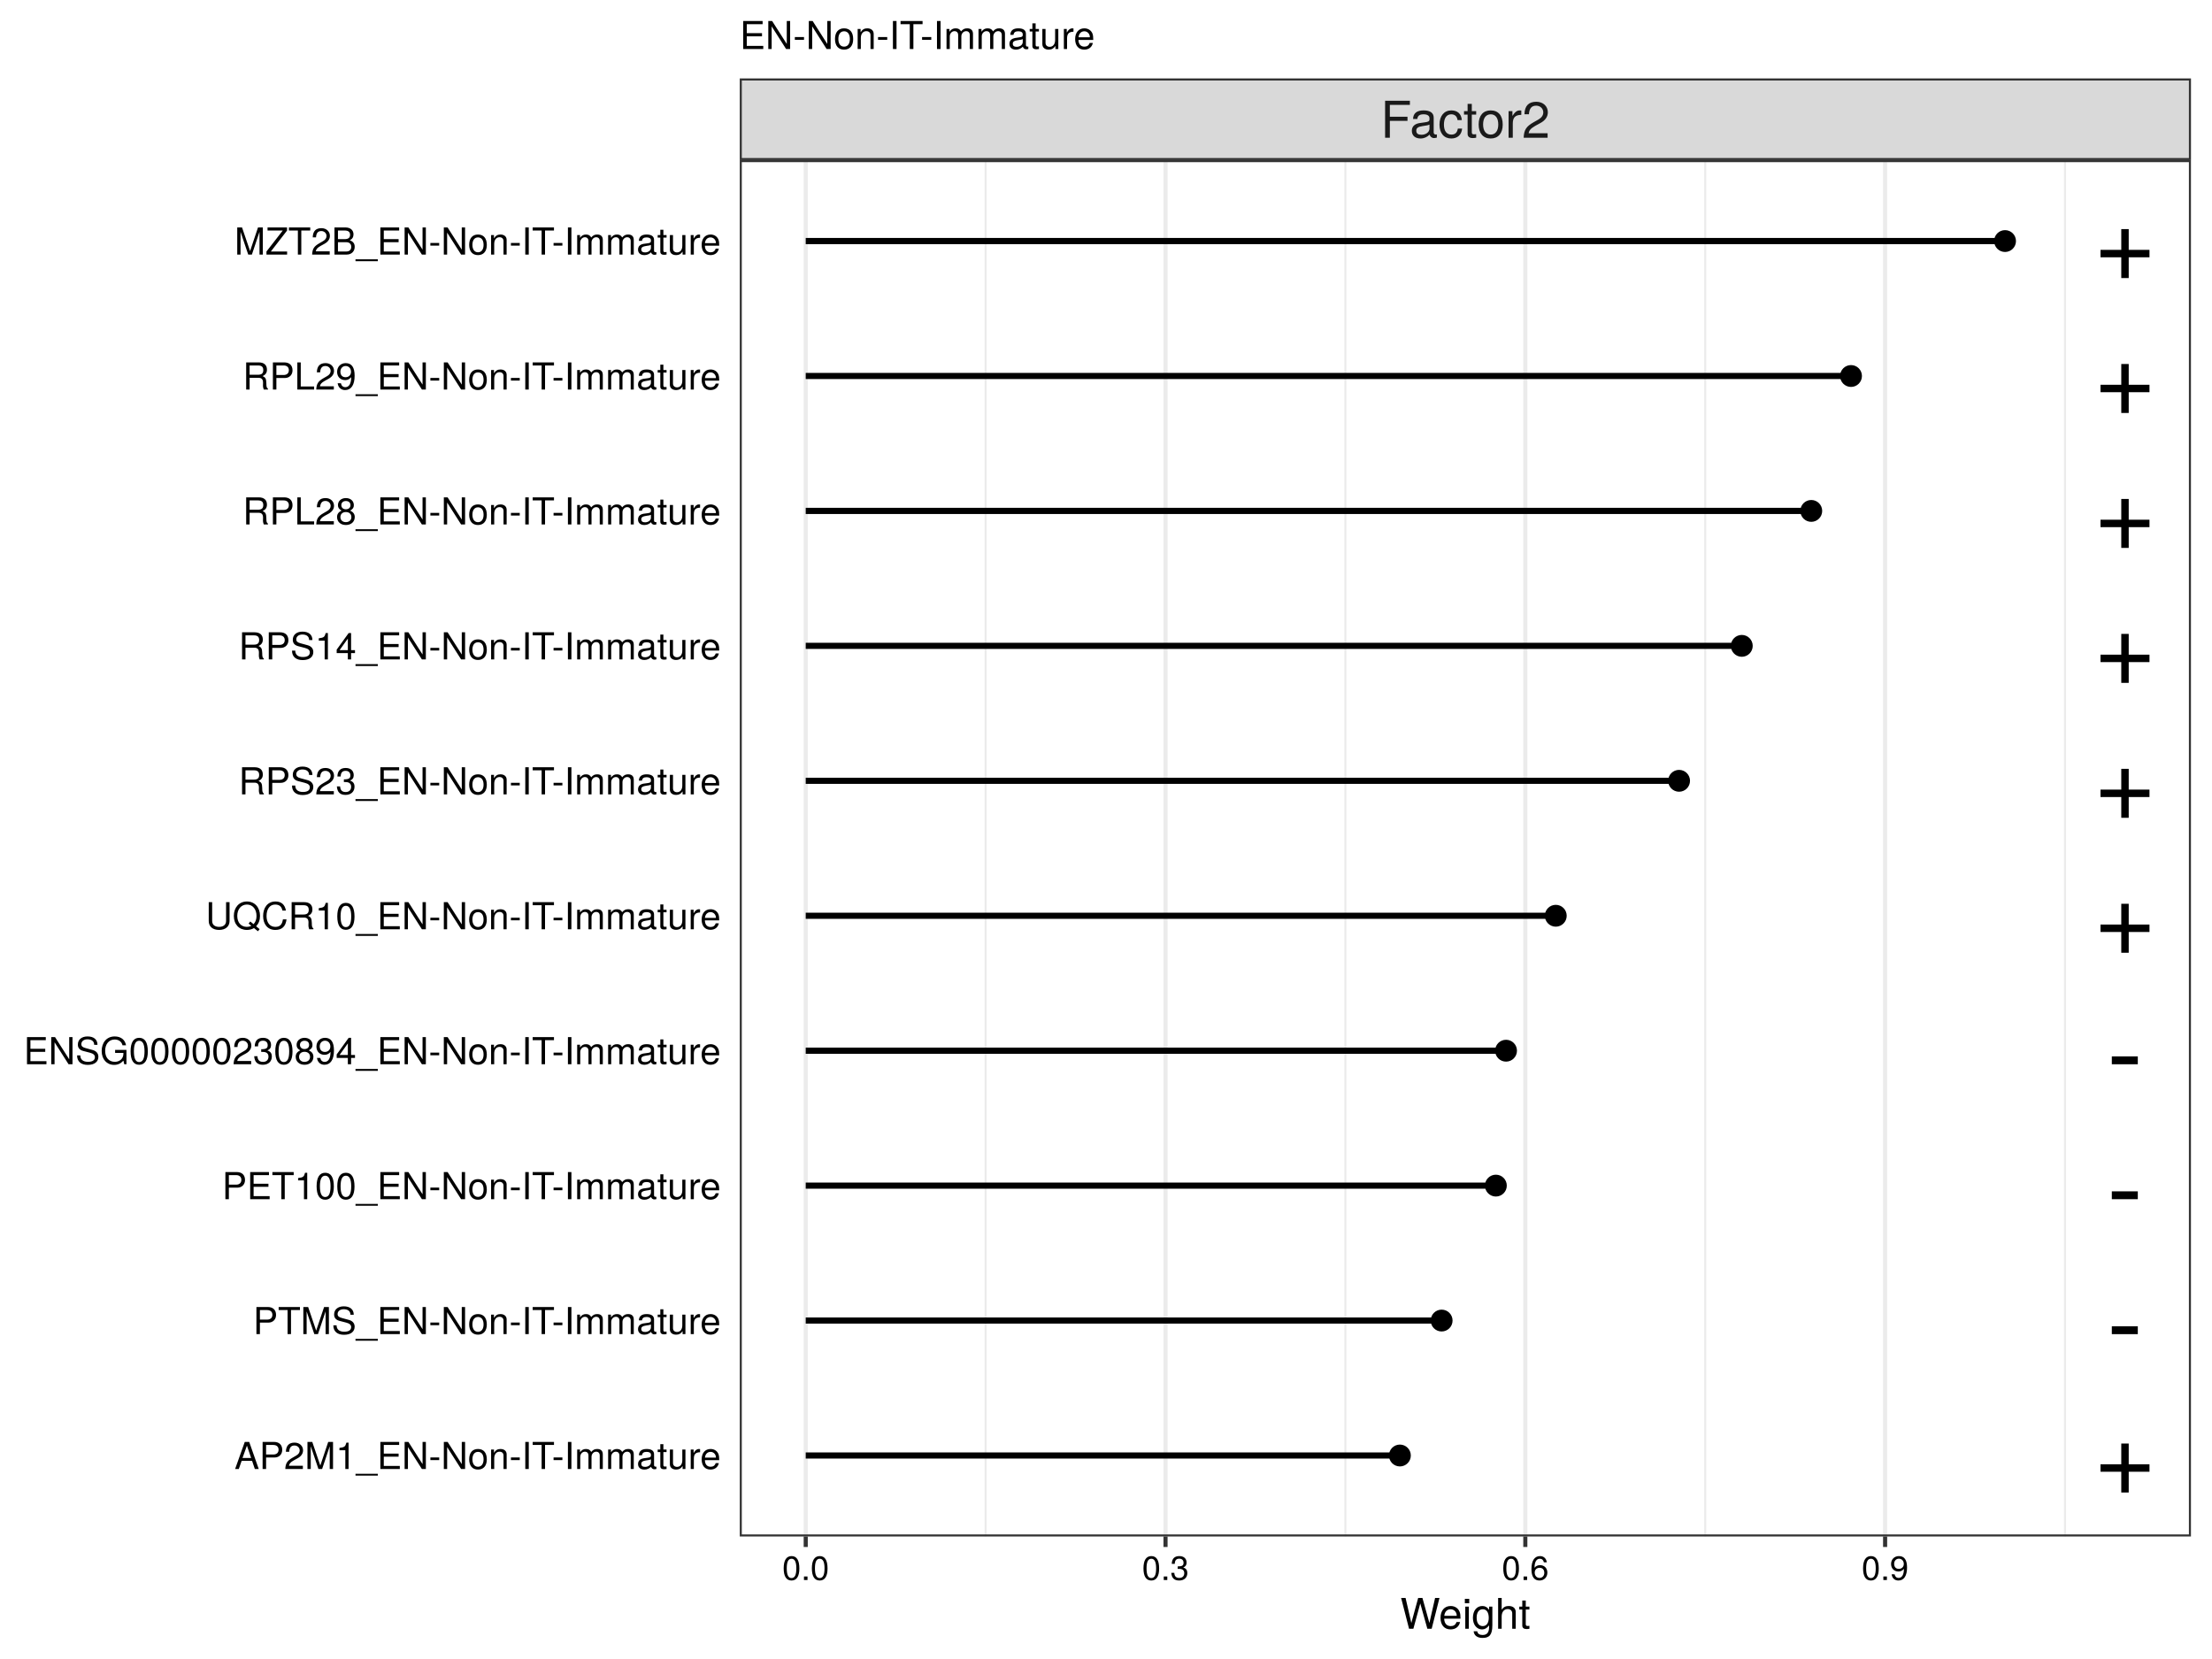
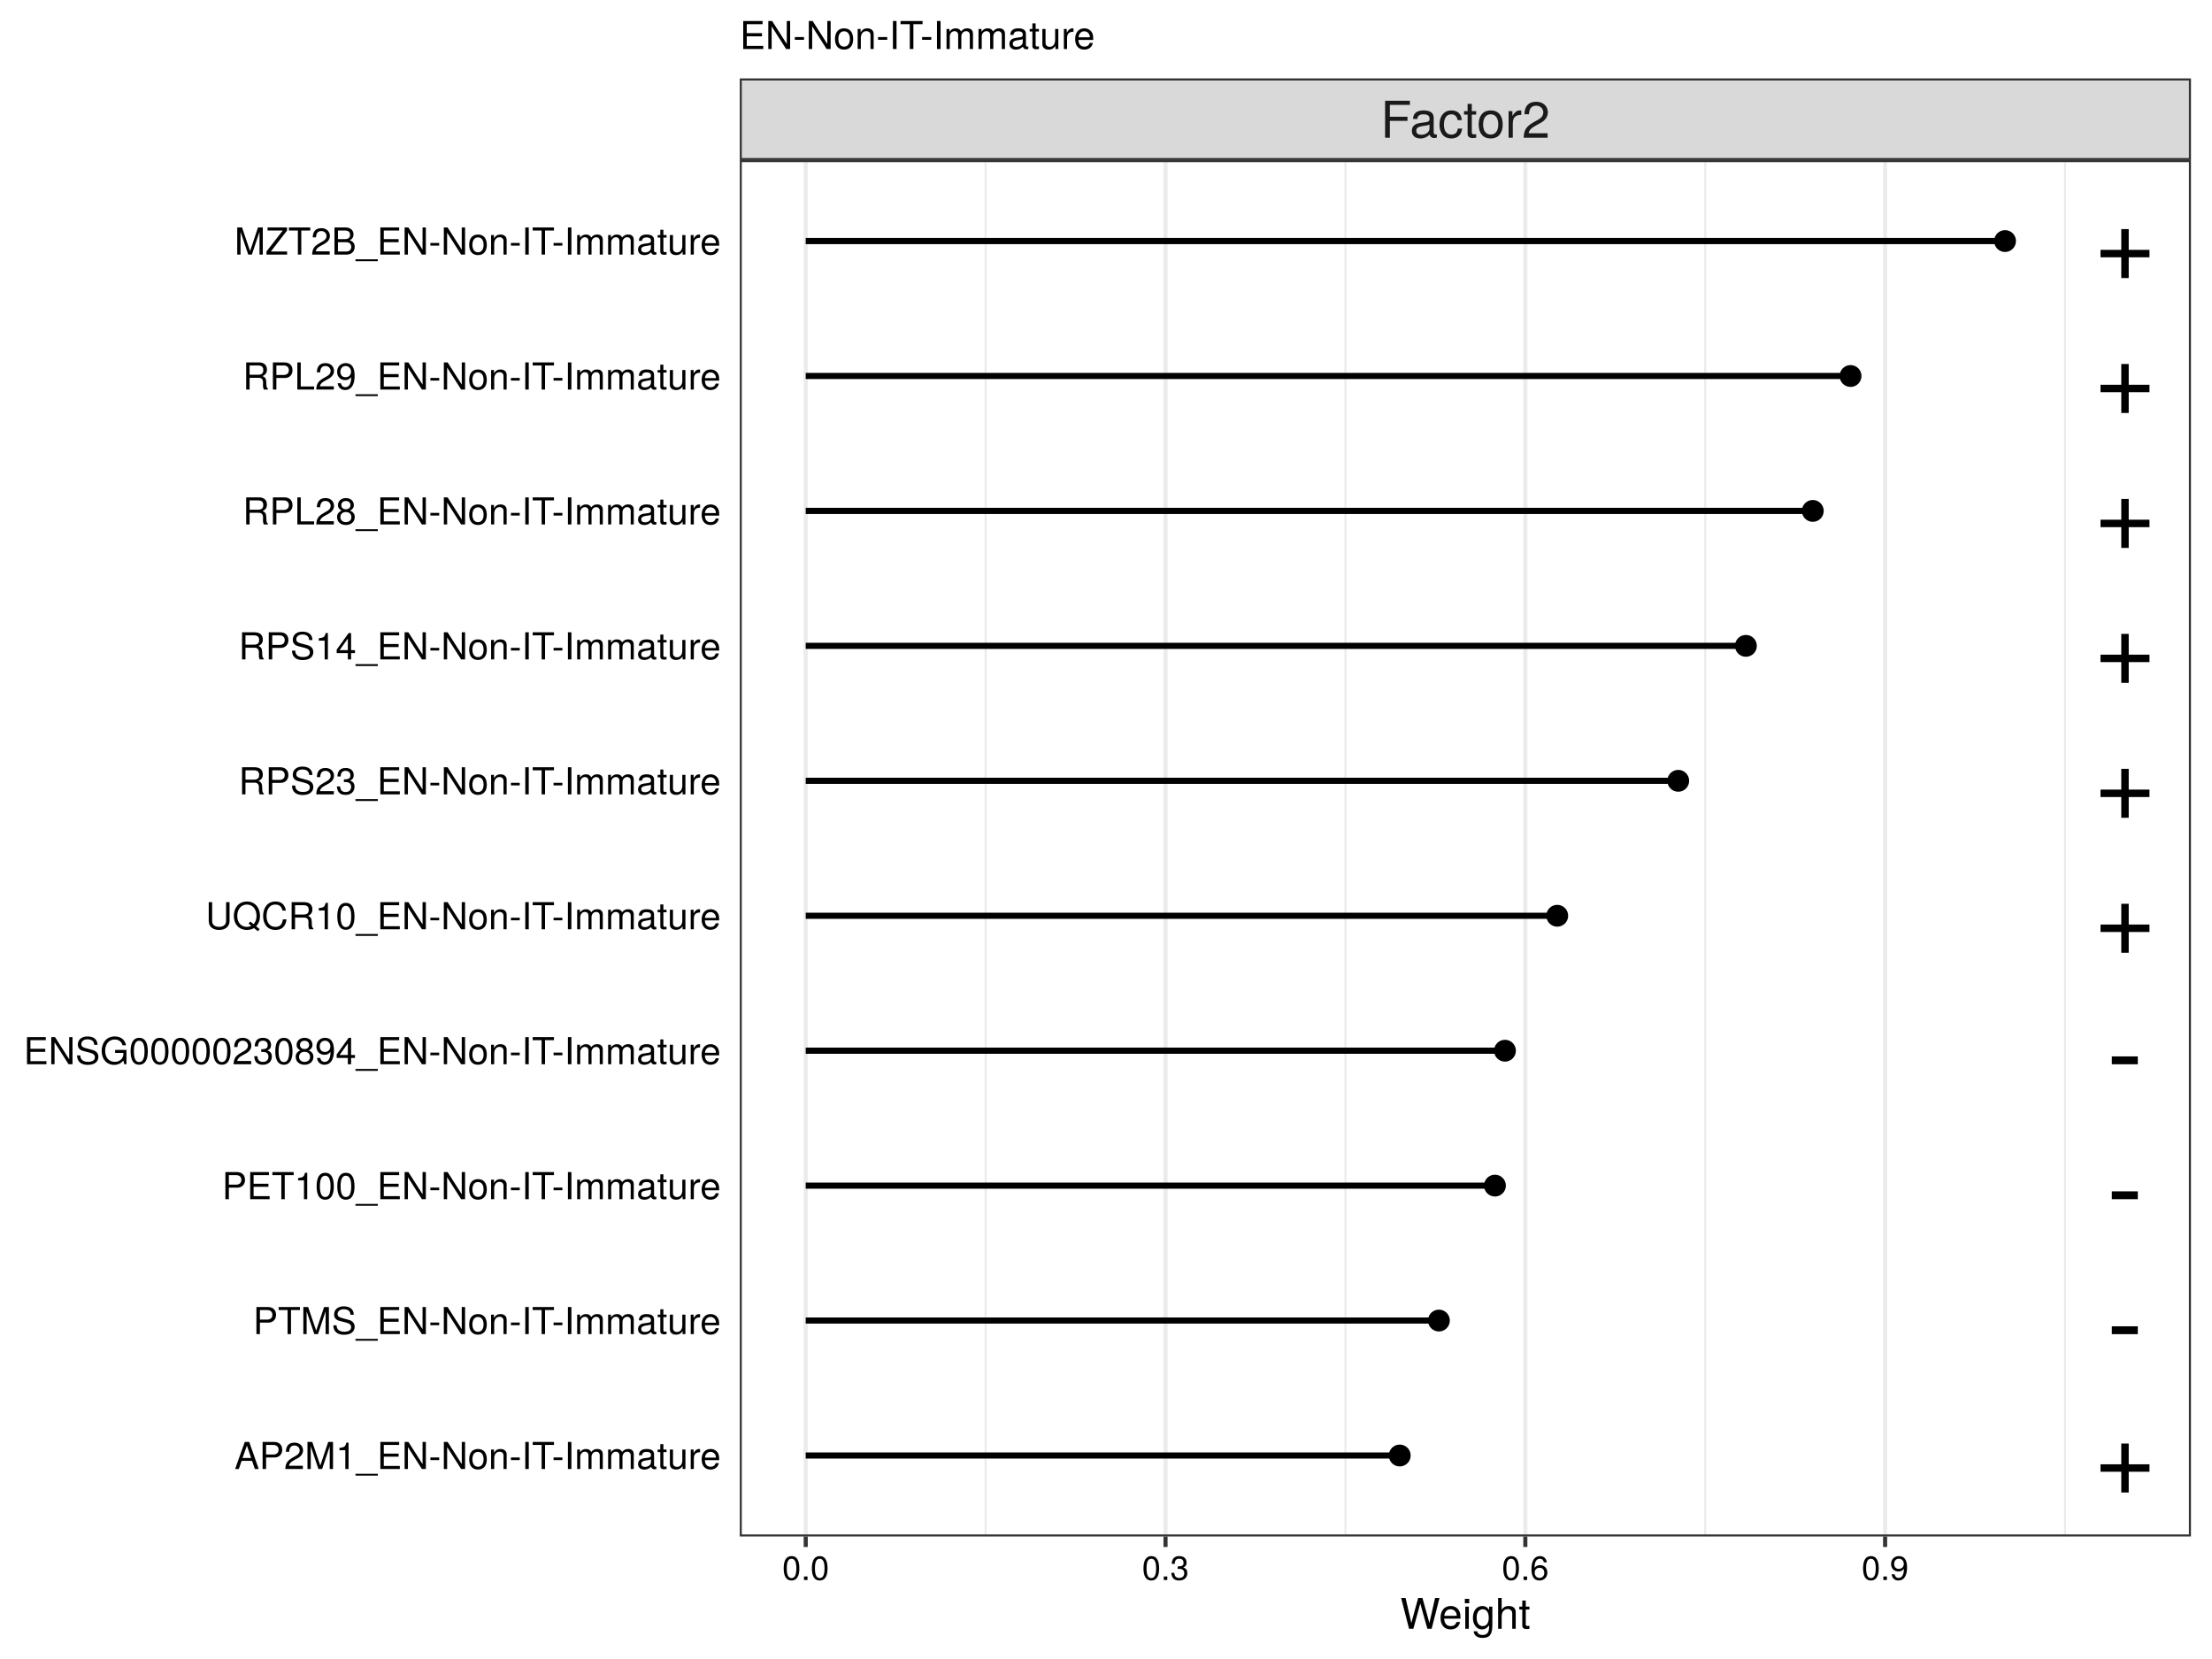
<svg xmlns="http://www.w3.org/2000/svg" class="svglite" width="576.00pt" height="432.00pt" viewBox="0 0 576.00 432.00">
  <defs>
    <style type="text/css">
    .svglite line, .svglite polyline, .svglite polygon, .svglite path, .svglite rect, .svglite circle {
      fill: none;
      stroke: #000000;
      stroke-linecap: round;
      stroke-linejoin: round;
      stroke-miterlimit: 10.00;
    }
    .svglite text {
      white-space: pre;
    }
  </style>
  </defs>
  <rect width="100%" height="100%" style="stroke: none; fill: #FFFFFF;" />
  <defs>
    <clipPath id="cpMC4wMHw1NzYuMDB8MC4wMHw0MzIuMDA=">
      <rect x="0.00" y="0.00" width="576.00" height="432.00" />
    </clipPath>
  </defs>
  <g clip-path="url(#cpMC4wMHw1NzYuMDB8MC4wMHw0MzIuMDA=)">
    <rect x="0.00" y="0" width="576.00" height="432.00" style="stroke-width: 1.07; stroke: #FFFFFF; fill: #FFFFFF;" />
  </g>
  <defs>
    <clipPath id="cpMTkyLjYzfDU3MC41Mnw0MS42OXw0MDAuMDk=">
      <rect x="192.63" y="41.69" width="377.89" height="358.41" />
    </clipPath>
  </defs>
  <g clip-path="url(#cpMTkyLjYzfDU3MC41Mnw0MS42OXw0MDAuMDk=)">
    <polyline points="256.65,400.09 256.65,41.69 " style="stroke-width: 0.53; stroke: #EBEBEB; stroke-linecap: butt;" />
    <polyline points="350.34,400.09 350.34,41.69 " style="stroke-width: 0.53; stroke: #EBEBEB; stroke-linecap: butt;" />
    <polyline points="444.04,400.09 444.04,41.69 " style="stroke-width: 0.53; stroke: #EBEBEB; stroke-linecap: butt;" />
    <polyline points="537.73,400.09 537.73,41.69 " style="stroke-width: 0.53; stroke: #EBEBEB; stroke-linecap: butt;" />
    <polyline points="209.81,400.09 209.81,41.69 " style="stroke-width: 1.07; stroke: #EBEBEB; stroke-linecap: butt;" />
    <polyline points="303.50,400.09 303.50,41.69 " style="stroke-width: 1.07; stroke: #EBEBEB; stroke-linecap: butt;" />
    <polyline points="397.19,400.09 397.19,41.69 " style="stroke-width: 1.07; stroke: #EBEBEB; stroke-linecap: butt;" />
    <polyline points="490.88,400.09 490.88,41.69 " style="stroke-width: 1.07; stroke: #EBEBEB; stroke-linecap: butt;" />
    <circle cx="522.11" cy="62.77" r="2.49" style="stroke-width: 0.71; fill: #000000;" />
-     <circle cx="482.00" cy="97.91" r="2.49" style="stroke-width: 0.71; fill: #000000;" />
-     <circle cx="471.65" cy="133.04" r="2.49" style="stroke-width: 0.71; fill: #000000;" />
-     <circle cx="453.56" cy="168.18" r="2.49" style="stroke-width: 0.71; fill: #000000;" />
-     <circle cx="437.23" cy="203.32" r="2.49" style="stroke-width: 0.71; fill: #000000;" />
-     <circle cx="405.12" cy="238.46" r="2.49" style="stroke-width: 0.71; fill: #000000;" />
-     <circle cx="392.17" cy="273.60" r="2.49" style="stroke-width: 0.71; fill: #000000;" />
-     <circle cx="389.52" cy="308.73" r="2.49" style="stroke-width: 0.71; fill: #000000;" />
-     <circle cx="375.40" cy="343.87" r="2.49" style="stroke-width: 0.71; fill: #000000;" />
-     <circle cx="364.53" cy="379.01" r="2.49" style="stroke-width: 0.71; fill: #000000;" />
+     <circle cx="481.88" cy="97.91" r="2.49" style="stroke-width: 0.71; fill: #000000;" />
+     <circle cx="472.05" cy="133.04" r="2.49" style="stroke-width: 0.71; fill: #000000;" />
+     <circle cx="454.63" cy="168.18" r="2.49" style="stroke-width: 0.71; fill: #000000;" />
+     <circle cx="437.01" cy="203.32" r="2.49" style="stroke-width: 0.71; fill: #000000;" />
+     <circle cx="405.50" cy="238.46" r="2.49" style="stroke-width: 0.71; fill: #000000;" />
+     <circle cx="391.89" cy="273.60" r="2.49" style="stroke-width: 0.71; fill: #000000;" />
+     <circle cx="389.28" cy="308.73" r="2.49" style="stroke-width: 0.71; fill: #000000;" />
+     <circle cx="374.69" cy="343.87" r="2.49" style="stroke-width: 0.71; fill: #000000;" />
+     <circle cx="364.49" cy="379.01" r="2.49" style="stroke-width: 0.71; fill: #000000;" />
    <line x1="522.11" y1="62.77" x2="209.81" y2="62.77" style="stroke-width: 1.60; stroke-linecap: butt;" />
-     <line x1="482.00" y1="97.91" x2="209.81" y2="97.91" style="stroke-width: 1.60; stroke-linecap: butt;" />
-     <line x1="471.65" y1="133.04" x2="209.81" y2="133.04" style="stroke-width: 1.60; stroke-linecap: butt;" />
-     <line x1="453.56" y1="168.18" x2="209.81" y2="168.18" style="stroke-width: 1.60; stroke-linecap: butt;" />
-     <line x1="437.23" y1="203.32" x2="209.81" y2="203.32" style="stroke-width: 1.60; stroke-linecap: butt;" />
-     <line x1="405.12" y1="238.46" x2="209.81" y2="238.46" style="stroke-width: 1.60; stroke-linecap: butt;" />
-     <line x1="392.17" y1="273.60" x2="209.81" y2="273.60" style="stroke-width: 1.60; stroke-linecap: butt;" />
-     <line x1="389.52" y1="308.73" x2="209.81" y2="308.73" style="stroke-width: 1.60; stroke-linecap: butt;" />
-     <line x1="375.40" y1="343.87" x2="209.81" y2="343.87" style="stroke-width: 1.60; stroke-linecap: butt;" />
-     <line x1="364.53" y1="379.01" x2="209.81" y2="379.01" style="stroke-width: 1.60; stroke-linecap: butt;" />
+     <line x1="481.88" y1="97.91" x2="209.81" y2="97.91" style="stroke-width: 1.60; stroke-linecap: butt;" />
+     <line x1="472.05" y1="133.04" x2="209.81" y2="133.04" style="stroke-width: 1.60; stroke-linecap: butt;" />
+     <line x1="454.63" y1="168.18" x2="209.81" y2="168.18" style="stroke-width: 1.60; stroke-linecap: butt;" />
+     <line x1="437.01" y1="203.32" x2="209.81" y2="203.32" style="stroke-width: 1.60; stroke-linecap: butt;" />
+     <line x1="405.50" y1="238.46" x2="209.81" y2="238.46" style="stroke-width: 1.60; stroke-linecap: butt;" />
+     <line x1="391.89" y1="273.60" x2="209.81" y2="273.60" style="stroke-width: 1.60; stroke-linecap: butt;" />
+     <line x1="389.28" y1="308.73" x2="209.81" y2="308.73" style="stroke-width: 1.60; stroke-linecap: butt;" />
+     <line x1="374.69" y1="343.87" x2="209.81" y2="343.87" style="stroke-width: 1.60; stroke-linecap: butt;" />
+     <line x1="364.49" y1="379.01" x2="209.81" y2="379.01" style="stroke-width: 1.60; stroke-linecap: butt;" />
    <text x="553.34" y="73.14" text-anchor="middle" style="font-size: 28.45px; font-weight: 0; font-family: &quot;TeX Gyre Heros&quot;;" textLength="16.61px" lengthAdjust="spacingAndGlyphs">+</text>
    <text x="553.34" y="108.27" text-anchor="middle" style="font-size: 28.45px; font-weight: 0; font-family: &quot;TeX Gyre Heros&quot;;" textLength="16.61px" lengthAdjust="spacingAndGlyphs">+</text>
    <text x="553.34" y="143.41" text-anchor="middle" style="font-size: 28.45px; font-weight: 0; font-family: &quot;TeX Gyre Heros&quot;;" textLength="16.61px" lengthAdjust="spacingAndGlyphs">+</text>
    <text x="553.34" y="178.55" text-anchor="middle" style="font-size: 28.45px; font-weight: 0; font-family: &quot;TeX Gyre Heros&quot;;" textLength="16.61px" lengthAdjust="spacingAndGlyphs">+</text>
    <text x="553.34" y="213.69" text-anchor="middle" style="font-size: 28.45px; font-weight: 0; font-family: &quot;TeX Gyre Heros&quot;;" textLength="16.61px" lengthAdjust="spacingAndGlyphs">+</text>
    <text x="553.34" y="248.83" text-anchor="middle" style="font-size: 28.45px; font-weight: 0; font-family: &quot;TeX Gyre Heros&quot;;" textLength="16.61px" lengthAdjust="spacingAndGlyphs">+</text>
    <text x="553.34" y="283.96" text-anchor="middle" style="font-size: 28.45px; font-weight: 0; font-family: &quot;TeX Gyre Heros&quot;;" textLength="9.47px" lengthAdjust="spacingAndGlyphs">-</text>
    <text x="553.34" y="319.10" text-anchor="middle" style="font-size: 28.45px; font-weight: 0; font-family: &quot;TeX Gyre Heros&quot;;" textLength="9.47px" lengthAdjust="spacingAndGlyphs">-</text>
    <text x="553.34" y="354.24" text-anchor="middle" style="font-size: 28.45px; font-weight: 0; font-family: &quot;TeX Gyre Heros&quot;;" textLength="9.47px" lengthAdjust="spacingAndGlyphs">-</text>
    <text x="553.34" y="389.38" text-anchor="middle" style="font-size: 28.45px; font-weight: 0; font-family: &quot;TeX Gyre Heros&quot;;" textLength="16.61px" lengthAdjust="spacingAndGlyphs">+</text>
    <rect x="192.63" y="41.69" width="377.89" height="358.41" style="stroke-width: 1.07; stroke: #333333;" />
  </g>
  <g clip-path="url(#cpMC4wMHw1NzYuMDB8MC4wMHw0MzIuMDA=)">
</g>
  <defs>
    <clipPath id="cpMTkyLjYzfDU3MC41MnwyMC40M3w0MS42OQ==">
      <rect x="192.63" y="20.43" width="377.89" height="21.26" />
    </clipPath>
  </defs>
  <g clip-path="url(#cpMTkyLjYzfDU3MC41MnwyMC40M3w0MS42OQ==)">
    <rect x="192.63" y="20.43" width="377.89" height="21.26" style="stroke-width: 1.07; stroke: #333333; fill: #D9D9D9;" />
    <text x="381.57" y="35.86" text-anchor="middle" style="font-size: 13.20px; font-weight: 0;fill: #1A1A1A; font-family: &quot;TeX Gyre Heros&quot;;" textLength="44.70px" lengthAdjust="spacingAndGlyphs">Factor2</text>
  </g>
  <g clip-path="url(#cpMC4wMHw1NzYuMDB8MC4wMHw0MzIuMDA=)">
    <polyline points="209.81,402.83 209.81,400.09 " style="stroke-width: 1.07; stroke: #333333; stroke-linecap: butt;" />
    <polyline points="303.50,402.83 303.50,400.09 " style="stroke-width: 1.07; stroke: #333333; stroke-linecap: butt;" />
    <polyline points="397.19,402.83 397.19,400.09 " style="stroke-width: 1.07; stroke: #333333; stroke-linecap: butt;" />
    <polyline points="490.88,402.83 490.88,400.09 " style="stroke-width: 1.07; stroke: #333333; stroke-linecap: butt;" />
    <text x="209.81" y="411.44" text-anchor="middle" style="font-size: 8.80px; font-weight: 0; font-family: &quot;TeX Gyre Heros&quot;;" textLength="12.23px" lengthAdjust="spacingAndGlyphs">0.0</text>
    <text x="303.50" y="411.44" text-anchor="middle" style="font-size: 8.80px; font-weight: 0; font-family: &quot;TeX Gyre Heros&quot;;" textLength="12.23px" lengthAdjust="spacingAndGlyphs">0.3</text>
    <text x="397.19" y="411.44" text-anchor="middle" style="font-size: 8.80px; font-weight: 0; font-family: &quot;TeX Gyre Heros&quot;;" textLength="12.23px" lengthAdjust="spacingAndGlyphs">0.6</text>
    <text x="490.88" y="411.44" text-anchor="middle" style="font-size: 8.80px; font-weight: 0; font-family: &quot;TeX Gyre Heros&quot;;" textLength="12.23px" lengthAdjust="spacingAndGlyphs">0.9</text>
    <text x="187.70" y="382.53" text-anchor="end" style="font-size: 9.68px; font-weight: 0; font-family: &quot;TeX Gyre Heros&quot;;" textLength="127.36px" lengthAdjust="spacingAndGlyphs">AP2M1_EN-Non-IT-Immature</text>
    <text x="187.70" y="347.40" text-anchor="end" style="font-size: 9.68px; font-weight: 0; font-family: &quot;TeX Gyre Heros&quot;;" textLength="122.52px" lengthAdjust="spacingAndGlyphs">PTMS_EN-Non-IT-Immature</text>
    <text x="187.70" y="312.26" text-anchor="end" style="font-size: 9.68px; font-weight: 0; font-family: &quot;TeX Gyre Heros&quot;;" textLength="130.59px" lengthAdjust="spacingAndGlyphs">PET100_EN-Non-IT-Immature</text>
    <text x="187.70" y="277.12" text-anchor="end" style="font-size: 9.68px; font-weight: 0; font-family: &quot;TeX Gyre Heros&quot;;" textLength="182.22px" lengthAdjust="spacingAndGlyphs">ENSG00000230894_EN-Non-IT-Immature</text>
    <text x="187.70" y="241.98" text-anchor="end" style="font-size: 9.68px; font-weight: 0; font-family: &quot;TeX Gyre Heros&quot;;" textLength="134.88px" lengthAdjust="spacingAndGlyphs">UQCR10_EN-Non-IT-Immature</text>
    <text x="187.70" y="206.85" text-anchor="end" style="font-size: 9.68px; font-weight: 0; font-family: &quot;TeX Gyre Heros&quot;;" textLength="126.29px" lengthAdjust="spacingAndGlyphs">RPS23_EN-Non-IT-Immature</text>
    <text x="187.70" y="171.71" text-anchor="end" style="font-size: 9.68px; font-weight: 0; font-family: &quot;TeX Gyre Heros&quot;;" textLength="126.29px" lengthAdjust="spacingAndGlyphs">RPS14_EN-Non-IT-Immature</text>
    <text x="187.70" y="136.57" text-anchor="end" style="font-size: 9.68px; font-weight: 0; font-family: &quot;TeX Gyre Heros&quot;;" textLength="125.22px" lengthAdjust="spacingAndGlyphs">RPL28_EN-Non-IT-Immature</text>
    <text x="187.70" y="101.43" text-anchor="end" style="font-size: 9.68px; font-weight: 0; font-family: &quot;TeX Gyre Heros&quot;;" textLength="125.22px" lengthAdjust="spacingAndGlyphs">RPL29_EN-Non-IT-Immature</text>
    <text x="187.70" y="66.29" text-anchor="end" style="font-size: 9.68px; font-weight: 0; font-family: &quot;TeX Gyre Heros&quot;;" textLength="127.35px" lengthAdjust="spacingAndGlyphs">MZT2B_EN-Non-IT-Immature</text>
    <text x="381.57" y="424.12" text-anchor="middle" style="font-size: 11.00px; font-weight: 0; font-family: &quot;TeX Gyre Heros&quot;;" textLength="34.22px" lengthAdjust="spacingAndGlyphs">Weight</text>
    <text x="192.63" y="12.77" style="font-size: 10.00px; font-weight: 0; font-family: &quot;TeX Gyre Heros&quot;;" textLength="97.24px" lengthAdjust="spacingAndGlyphs">EN-Non-IT-Immature</text>
  </g>
</svg>
